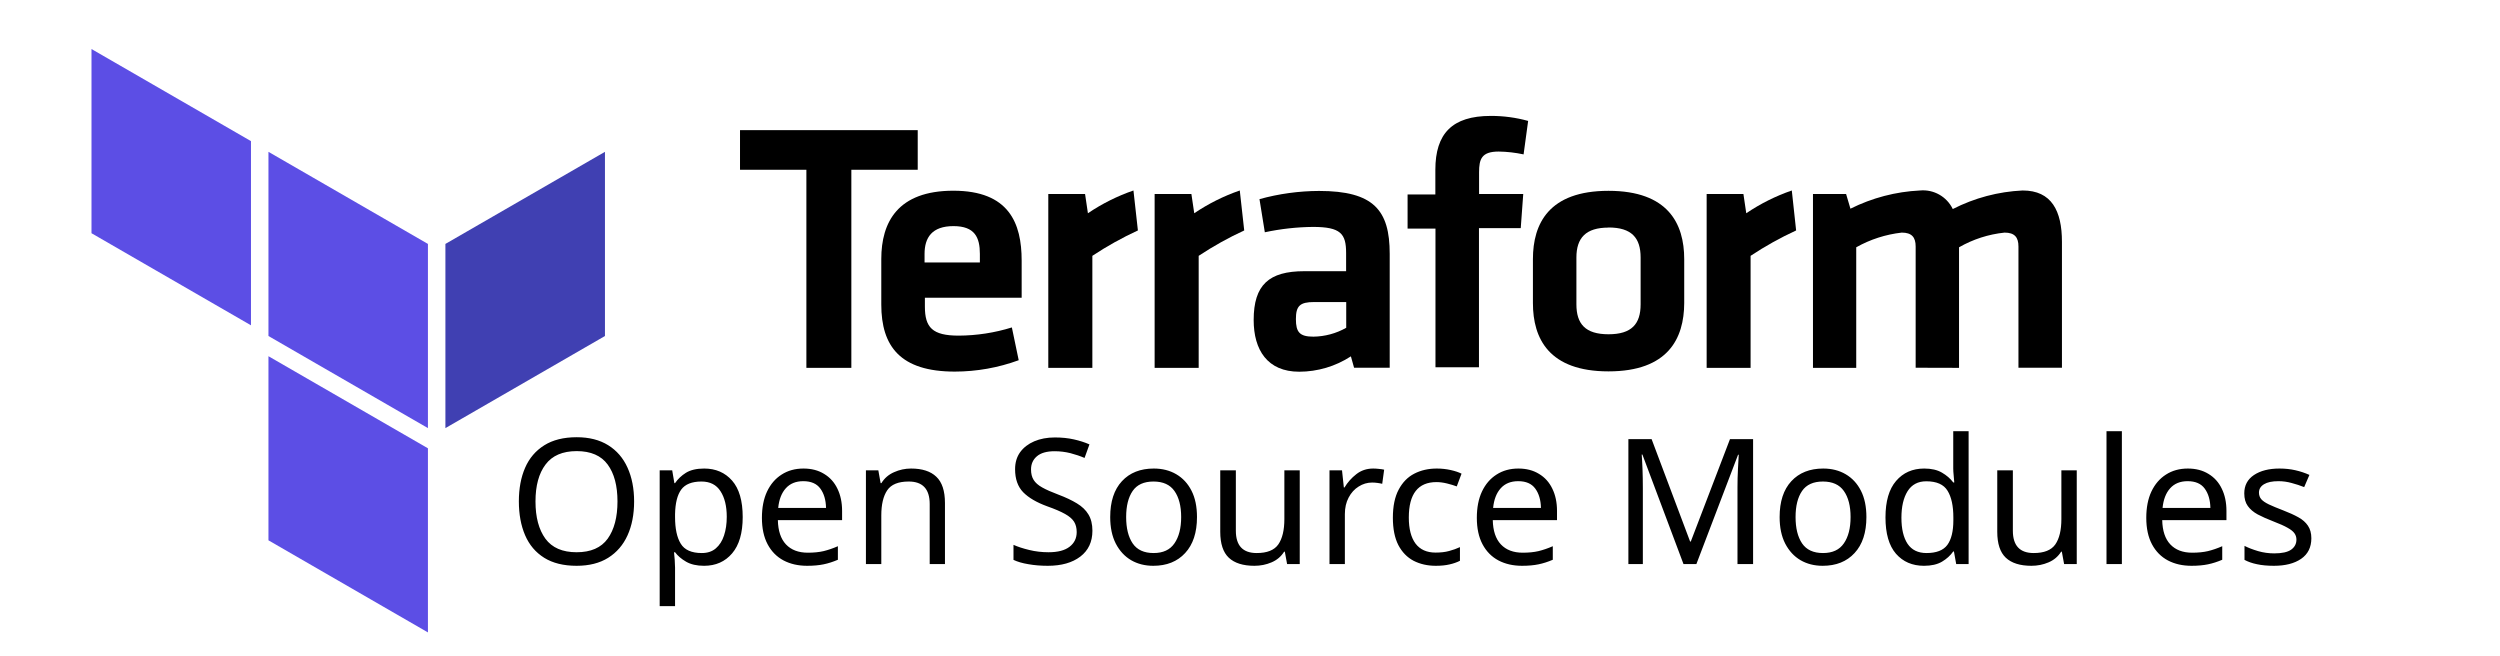
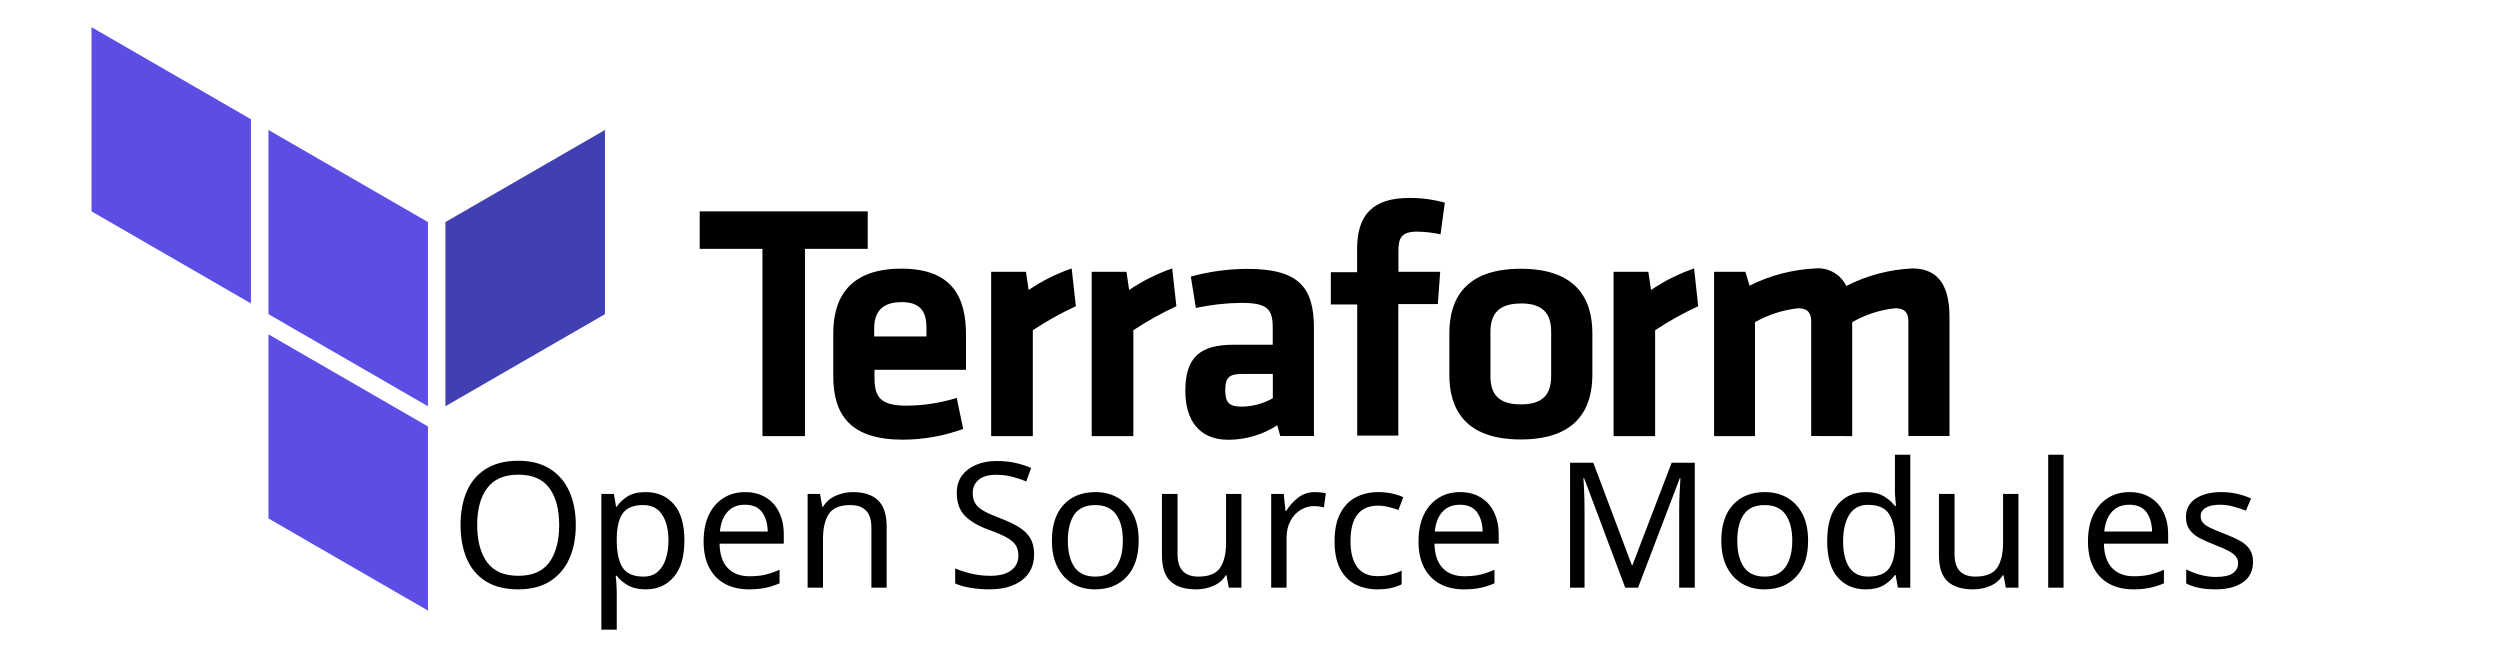
<svg xmlns="http://www.w3.org/2000/svg" style="isolation:isolate" viewBox="0 0 343 90" width="343" height="90">
  <defs>
-     <clipPath id="_clipPath_XWkdPFoXs51cquNk5eaFOTpEBhvmBVv0">
+     <clipPath id="_clipPath_IftLbj7z3lrLTRENaJXvDLsUojfnunu6">
      <rect width="343" height="90" />
    </clipPath>
  </defs>
-   <g clip-path="url(#_clipPath_XWkdPFoXs51cquNk5eaFOTpEBhvmBVv0)">
-     <g transform="matrix(1,0,0,1,67,50.768)">
+   <g clip-path="url(#_clipPath_IftLbj7z3lrLTRENaJXvDLsUojfnunu6)">
+     <g transform="matrix(1,0,0,1,59,54)">
      <text transform="matrix(1,0,0,1,2.719,26.625)" style="font-family:'Permanent Marker';font-weight:400;font-size:24px;font-style:normal;fill:#000000;stroke:none;">Open Source Modules</text>
    </g>
    <g>
-       <path d=" M 110.636 23.292 L 101.53 23.292 L 101.53 17.856 L 125.911 17.856 L 125.911 23.292 L 116.805 23.292 L 116.805 50.469 L 110.636 50.469 L 110.636 23.292 Z " fill="rgb(0,0,0)" />
-       <path d=" M 131.534 46.049 C 134.008 46.037 136.466 45.658 138.828 44.924 L 139.766 49.422 C 136.958 50.451 133.993 50.979 131.003 50.984 C 123.506 50.984 120.913 47.501 120.913 41.785 L 120.913 35.537 C 120.913 30.492 123.162 26.166 130.8 26.166 C 138.438 26.166 140.172 30.617 140.172 35.756 L 140.172 40.848 L 126.895 40.848 L 126.895 42.066 C 126.895 44.924 127.911 46.049 131.534 46.049 L 131.534 46.049 Z  M 126.849 36.006 L 134.439 36.006 L 134.439 34.834 C 134.439 32.585 133.752 31.023 130.816 31.023 C 127.879 31.023 126.849 32.585 126.849 34.834 L 126.849 36.006 Z " fill="rgb(0,0,0)" />
-       <path d=" M 156.119 31.617 C 153.95 32.616 151.862 33.781 149.871 35.1 L 149.871 50.469 L 143.826 50.469 L 143.826 26.619 L 148.871 26.619 L 149.262 29.258 C 151.199 27.948 153.299 26.898 155.51 26.134 L 156.119 31.617 Z " fill="rgb(0,0,0)" />
-       <path d=" M 170.707 31.617 C 168.538 32.616 166.45 33.781 164.459 35.1 L 164.459 50.469 L 158.415 50.469 L 158.415 26.619 L 163.46 26.619 L 163.85 29.258 C 165.787 27.948 167.887 26.898 170.098 26.134 L 170.707 31.617 Z " fill="rgb(0,0,0)" />
-       <path d=" M 190.668 50.453 L 185.779 50.453 L 185.342 48.891 C 183.231 50.264 180.769 50.996 178.251 51 C 173.893 51 172.003 48.017 172.003 43.909 C 172.003 39.067 174.112 37.208 178.954 37.208 L 184.686 37.208 L 184.686 34.709 C 184.686 32.07 183.952 31.133 180.141 31.133 C 177.92 31.156 175.706 31.402 173.534 31.867 L 172.8 27.321 C 175.461 26.586 178.208 26.208 180.969 26.197 C 188.466 26.197 190.668 28.837 190.668 34.819 L 190.668 50.453 Z  M 184.702 41.441 L 180.297 41.441 C 178.345 41.441 177.798 41.972 177.798 43.784 C 177.798 45.596 178.329 46.189 180.203 46.189 C 181.781 46.168 183.329 45.749 184.702 44.971 L 184.702 41.441 Z " fill="rgb(0,0,0)" />
-       <path d=" M 209.036 21.183 C 207.912 20.941 206.766 20.81 205.616 20.793 C 203.273 20.793 202.929 21.824 202.929 23.635 L 202.929 26.619 L 208.989 26.619 L 208.646 31.304 L 202.914 31.304 L 202.914 50.391 L 196.947 50.391 L 196.947 31.367 L 193.12 31.367 L 193.12 26.681 L 196.931 26.681 L 196.931 23.292 C 196.931 18.34 199.227 15.904 204.522 15.904 C 206.259 15.896 207.988 16.127 209.661 16.591 L 209.036 21.183 Z " fill="rgb(0,0,0)" />
-       <path d=" M 220.688 50.953 C 212.519 50.953 210.317 46.455 210.317 41.582 L 210.317 35.553 C 210.317 30.664 212.519 26.181 220.688 26.181 C 228.857 26.181 231.075 30.68 231.075 35.553 L 231.075 41.582 C 231.059 46.439 228.857 50.953 220.688 50.953 Z  M 220.688 31.226 C 217.564 31.226 216.283 32.648 216.283 35.334 L 216.283 41.753 C 216.283 44.44 217.502 45.861 220.688 45.861 C 223.874 45.861 225.093 44.44 225.093 41.753 L 225.093 35.334 C 225.093 32.632 223.859 31.211 220.688 31.211 L 220.688 31.226 Z " fill="rgb(0,0,0)" />
-       <path d=" M 246.428 31.617 C 244.26 32.616 242.171 33.781 240.181 35.1 L 240.181 50.469 L 234.152 50.469 L 234.152 26.619 L 239.197 26.619 L 239.587 29.258 C 241.524 27.948 243.624 26.898 245.835 26.134 L 246.428 31.617 Z " fill="rgb(0,0,0)" />
-       <path d=" M 262.828 50.453 L 262.828 33.819 C 262.828 32.554 262.297 31.913 260.923 31.913 C 258.726 32.159 256.601 32.844 254.675 33.928 L 254.675 50.469 L 248.74 50.469 L 248.74 26.619 L 253.285 26.619 L 253.879 28.633 C 256.851 27.145 260.102 26.294 263.422 26.134 C 265.306 25.96 267.1 26.975 267.92 28.68 C 270.898 27.157 274.168 26.289 277.51 26.134 C 281.478 26.134 282.899 28.93 282.899 33.179 L 282.899 50.453 L 276.932 50.453 L 276.932 33.819 C 276.932 32.554 276.401 31.913 275.027 31.913 C 272.826 32.14 270.698 32.827 268.779 33.928 L 268.779 50.469 L 262.828 50.453 Z " fill="rgb(0,0,0)" />
+       <path d=" M 104.609 34.142 L 96 34.142 L 96 29.003 L 119.051 29.003 L 119.051 34.142 L 110.442 34.142 L 110.442 59.836 L 104.609 59.836 L 104.609 34.142 Z " fill="rgb(0,0,0)" />
+       <path d=" M 124.367 55.657 C 126.705 55.646 129.029 55.287 131.263 54.594 L 132.149 58.846 C 129.495 59.819 126.691 60.318 123.865 60.323 C 116.777 60.323 114.325 57.03 114.325 51.626 L 114.325 45.719 C 114.325 40.949 116.452 36.859 123.673 36.859 C 130.894 36.859 132.533 41.067 132.533 45.926 L 132.533 50.74 L 119.981 50.74 L 119.981 51.891 C 119.981 54.594 120.941 55.657 124.367 55.657 L 124.367 55.657 Z  M 119.937 46.162 L 127.113 46.162 L 127.113 45.054 C 127.113 42.928 126.464 41.451 123.687 41.451 C 120.911 41.451 119.937 42.928 119.937 45.054 L 119.937 46.162 Z " fill="rgb(0,0,0)" />
+       <path d=" M 147.609 42.012 C 145.559 42.958 143.585 44.059 141.703 45.305 L 141.703 59.836 L 135.988 59.836 L 135.988 37.287 L 140.758 37.287 L 141.127 39.783 C 142.958 38.544 144.944 37.551 147.033 36.829 L 147.609 42.012 Z " fill="rgb(0,0,0)" />
+       <path d=" M 161.401 42.012 C 159.351 42.958 157.377 44.059 155.495 45.305 L 155.495 59.836 L 149.78 59.836 L 149.78 37.287 L 154.55 37.287 L 154.919 39.783 C 156.75 38.544 158.736 37.551 160.825 36.829 L 161.401 42.012 Z " fill="rgb(0,0,0)" />
+       <path d=" M 180.273 59.821 L 175.651 59.821 L 175.238 58.344 C 173.242 59.642 170.914 60.334 168.534 60.338 C 164.414 60.338 162.627 57.517 162.627 53.634 C 162.627 49.056 164.62 47.299 169.198 47.299 L 174.618 47.299 L 174.618 44.936 C 174.618 42.441 173.923 41.555 170.32 41.555 C 168.22 41.577 166.128 41.81 164.074 42.249 L 163.38 37.952 C 165.896 37.256 168.493 36.899 171.103 36.888 C 178.191 36.888 180.273 39.384 180.273 45.04 L 180.273 59.821 Z  M 174.632 51.301 L 170.468 51.301 C 168.622 51.301 168.105 51.803 168.105 53.516 C 168.105 55.229 168.607 55.79 170.379 55.79 C 171.871 55.77 173.334 55.374 174.632 54.638 L 174.632 51.301 Z " fill="rgb(0,0,0)" />
+       <path d=" M 197.639 32.148 C 196.575 31.919 195.492 31.796 194.405 31.779 C 192.19 31.779 191.865 32.754 191.865 34.467 L 191.865 37.287 L 197.594 37.287 L 197.27 41.717 L 191.85 41.717 L 191.85 59.762 L 186.209 59.762 L 186.209 41.776 L 182.591 41.776 L 182.591 37.346 L 186.195 37.346 L 186.195 34.142 C 186.195 29.461 188.365 27.157 193.371 27.157 C 195.013 27.15 196.647 27.368 198.229 27.807 L 197.639 32.148 Z " fill="rgb(0,0,0)" />
+       <path d=" M 208.655 60.294 C 200.932 60.294 198.85 56.041 198.85 51.434 L 198.85 45.734 C 198.85 41.112 200.932 36.874 208.655 36.874 C 216.378 36.874 218.474 41.126 218.474 45.734 L 218.474 51.434 C 218.46 56.026 216.378 60.294 208.655 60.294 Z  M 208.655 41.643 C 205.701 41.643 204.49 42.987 204.49 45.527 L 204.49 51.596 C 204.49 54.136 205.642 55.48 208.655 55.48 C 211.667 55.48 212.819 54.136 212.819 51.596 L 212.819 45.527 C 212.819 42.972 211.652 41.629 208.655 41.629 L 208.655 41.643 Z " fill="rgb(0,0,0)" />
+       <path d=" M 232.99 42.012 C 230.94 42.958 228.965 44.059 227.083 45.305 L 227.083 59.836 L 221.383 59.836 L 221.383 37.287 L 226.153 37.287 L 226.522 39.783 C 228.353 38.544 230.339 37.551 232.429 36.829 L 232.99 42.012 Z " fill="rgb(0,0,0)" />
+       <path d=" M 248.495 59.821 L 248.495 44.095 C 248.495 42.898 247.993 42.293 246.693 42.293 C 244.617 42.525 242.608 43.173 240.787 44.198 L 240.787 59.836 L 235.175 59.836 L 235.175 37.287 L 239.473 37.287 L 240.034 39.192 C 242.844 37.785 245.917 36.98 249.056 36.829 C 250.837 36.665 252.533 37.625 253.309 39.236 C 256.125 37.796 259.216 36.975 262.376 36.829 C 266.126 36.829 267.47 39.473 267.47 43.489 L 267.47 59.821 L 261.829 59.821 L 261.829 44.095 C 261.829 42.898 261.327 42.293 260.028 42.293 C 257.947 42.508 255.935 43.157 254.121 44.198 L 254.121 59.836 L 248.495 59.821 Z " fill="rgb(0,0,0)" />
    </g>
    <g>
-       <path d=" M 58.712 61.673 L 58.712 61.508 L 36.832 48.872 L 36.832 74.133 L 58.712 86.768 L 58.712 61.673 Z " fill-rule="evenodd" fill="rgb(92,78,229)" />
+       <path d=" M 58.712 58.673 L 58.712 58.508 L 36.832 45.872 L 36.832 71.133 L 58.712 83.768 L 58.712 58.673 Z " fill-rule="evenodd" fill="rgb(92,78,229)" />
      <g>
-         <path d=" M 58.712 33.466 L 58.712 58.737 L 36.832 46.101 L 36.832 20.831 L 58.712 33.466 Z " fill-rule="evenodd" fill="rgb(92,78,229)" />
-         <path d=" M 61.11 58.737 L 83 46.101 L 83 20.831 L 61.11 33.466 L 61.11 58.737 Z " fill-rule="evenodd" fill="rgb(64,64,178)" />
-         <path d=" M 12.554 31.998 L 34.434 44.633 L 34.434 19.362 L 12.554 6.727 L 12.554 31.998 Z " fill-rule="evenodd" fill="rgb(92,78,229)" />
+         <path d=" M 58.712 30.466 L 58.712 55.737 L 36.832 43.101 L 36.832 17.831 L 58.712 30.466 Z " fill-rule="evenodd" fill="rgb(92,78,229)" />
+         <path d=" M 61.11 55.737 L 83 43.101 L 83 17.831 L 61.11 30.466 L 61.11 55.737 Z " fill-rule="evenodd" fill="rgb(64,64,178)" />
+         <path d=" M 12.554 28.998 L 34.434 41.633 L 34.434 16.362 L 12.554 3.727 L 12.554 28.998 Z " fill-rule="evenodd" fill="rgb(92,78,229)" />
      </g>
    </g>
  </g>
</svg>
